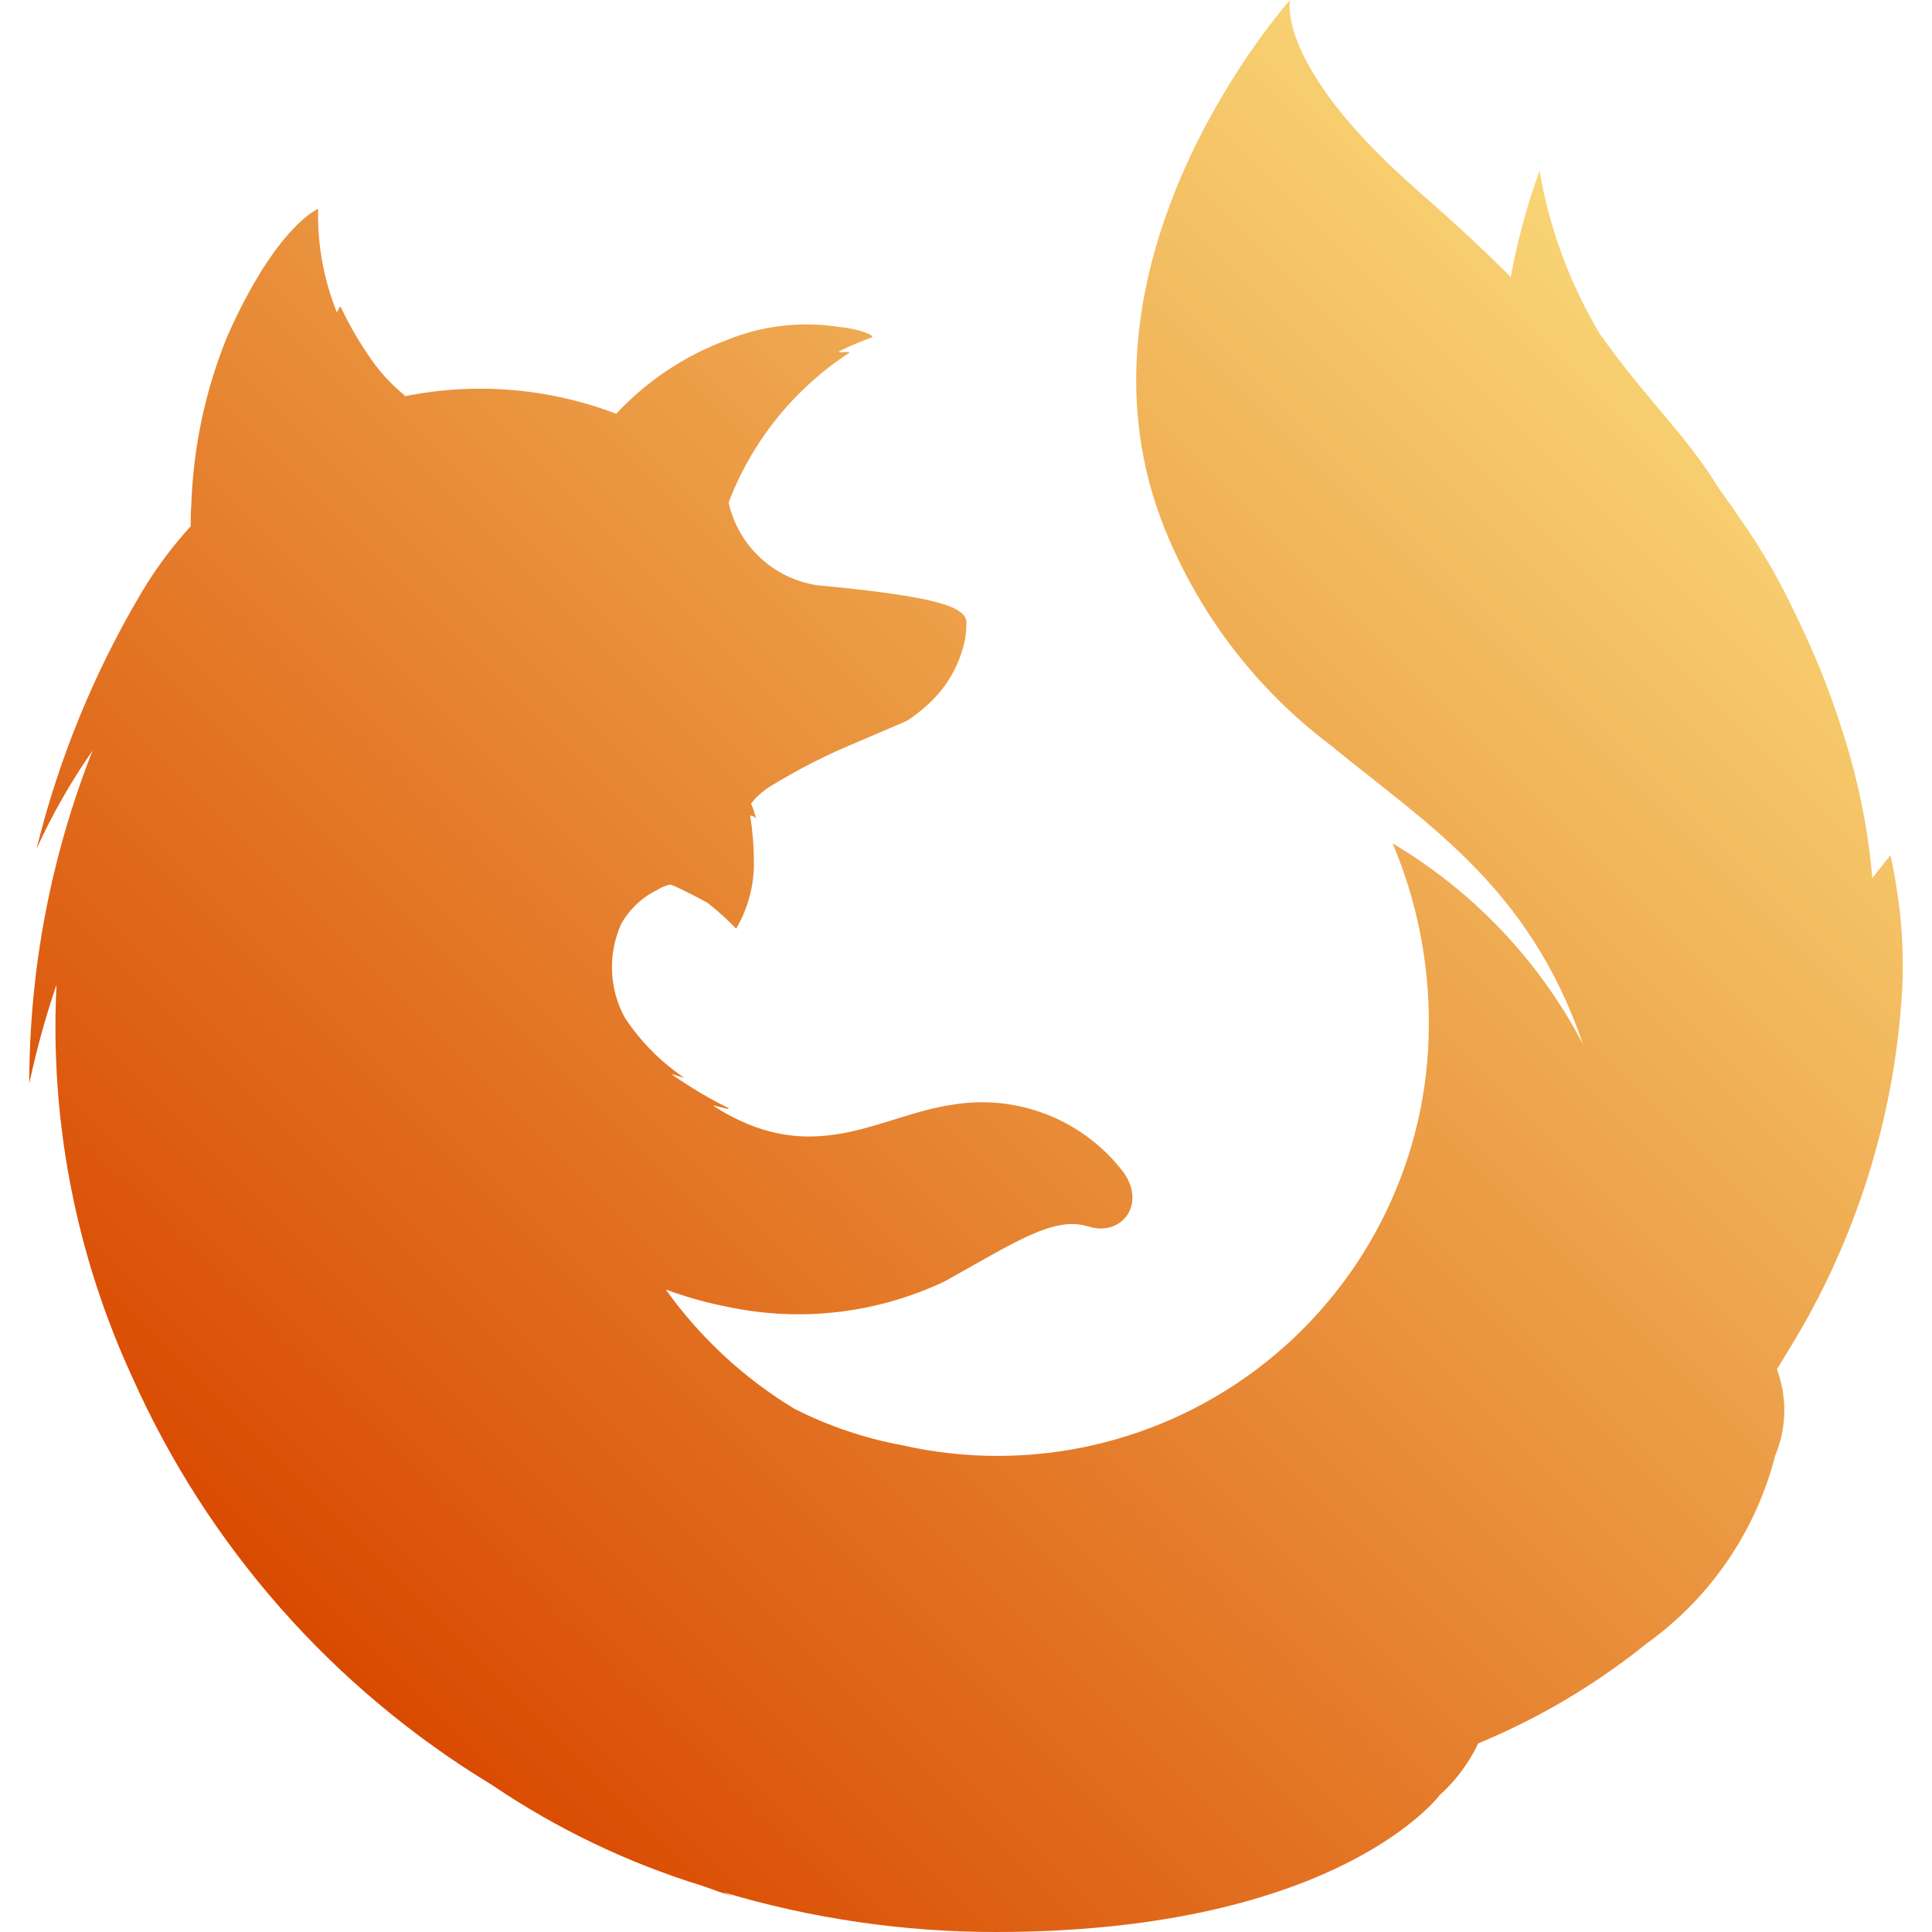
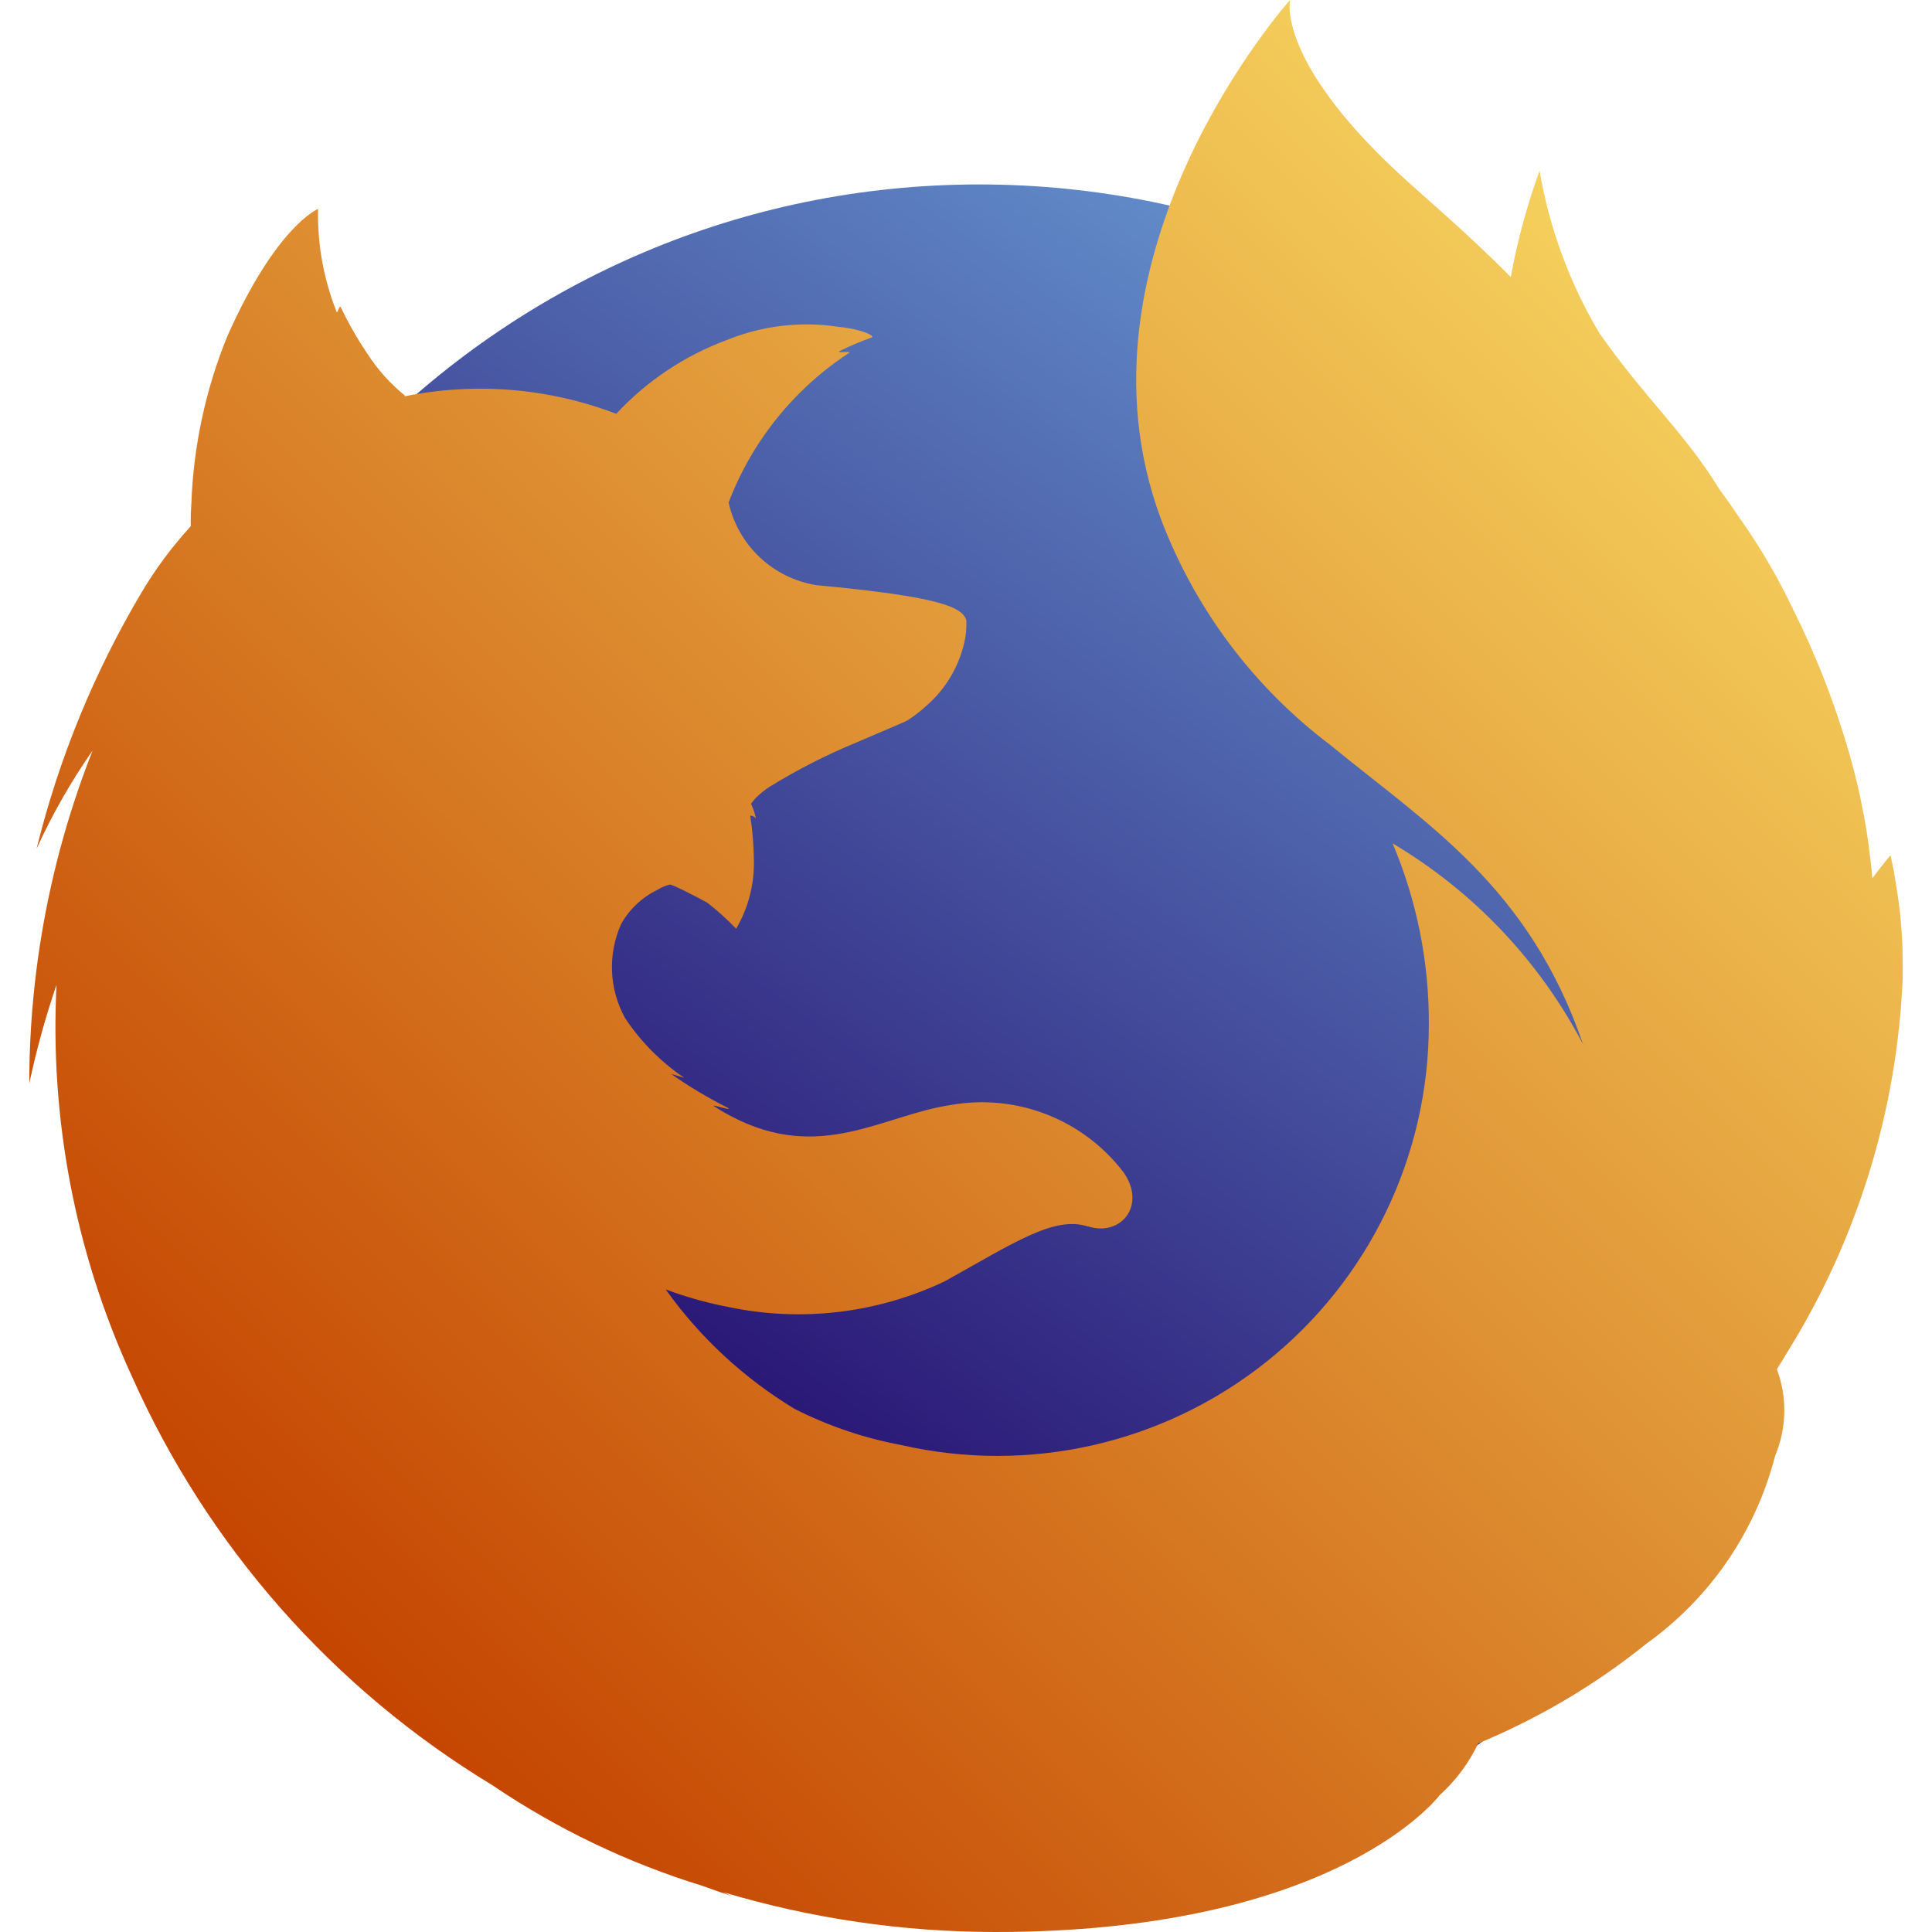
<svg xmlns="http://www.w3.org/2000/svg" version="1.1" viewBox="0 0 32 32" viewport="0 0 32 32">
  <defs>
    <linearGradient id="gradient" x1="32" x2="0" y2="32" gradientUnits="userSpaceOnUse">
-       <stop stop-color="#fff28d" offset="0" />
-       <stop stop-color="#d94900" offset=".85" />
+       <stop stop-color="#ffed70" offset="0" />
+       <stop stop-color="#c44400" offset=".85" />
      <stop stop-color="#ff5b00" offset="1" />
    </linearGradient>
+     <linearGradient id="a" x1="13.16" x2="25.69" y1="23.335" y2="5.842" gradientTransform="matrix(.99038 0 0 .99038 .15605 .1664)" gradientUnits="userSpaceOnUse">
+       <stop stop-color="#2b1977" offset="0" />
+       <stop stop-color="#6593ce" offset="1" />
+     </linearGradient>
  </defs>
+   <circle cx="16.22" cy="17.296" r="14.241" fill="url(#a)" stroke-linecap="round" stroke-width="60.41" />
  <path d="M31.4 14.627c-.044-.289-.088-.46-.088-.46s-.113.131-.3.379a10.807 10.807 0 0 0-.375-2.04 13.885 13.885 0 0 0-.94-2.418 10.077 10.077 0 0 0-.859-1.473q-.177-.264-.36-.512c-.571-.934-1.227-1.5-1.986-2.583a7.827 7.827 0 0 1-.992-2.692 10.88 10.88 0 0 0-.477 1.761c-.779-.786-1.458-1.345-1.866-1.726C21.133.978 21.367 0 21.367 0s-3.773 4.209-2.137 8.6a8.43 8.43 0 0 0 2.81 3.744c1.581 1.3 3.283 2.33 4.18 4.952a8.4 8.4 0 0 0-3.154-3.327 7.593 7.593 0 0 1 .6 3.006 7.145 7.145 0 0 1-8.736 6.96 6.576 6.576 0 0 1-1.77-.6 7.2 7.2 0 0 1-2.121-1.96l-.01-.017.126.046a6.516 6.516 0 0 0 .9.242 5.644 5.644 0 0 0 3.594-.424c1.129-.627 1.813-1.091 2.367-.908h.01c.542.172.969-.353.581-.9a2.949 2.949 0 0 0-2.846-1.114c-1.131.165-2.167.968-3.648.19a3.151 3.151 0 0 1-.278-.163c-.1-.058.318.088.221.022a7.342 7.342 0 0 1-.931-.555c-.022-.018.224.07.2.052a3.592 3.592 0 0 1-.971-.982 1.746 1.746 0 0 1-.066-1.559 1.376 1.376 0 0 1 .6-.566.7.7 0 0 1 .175-.079.254.254 0 0 1 .038-.009l.073.026c.146.067.365.177.542.275a4.5 4.5 0 0 1 .477.43 2.14 2.14 0 0 0 .294-1.122 5.173 5.173 0 0 0-.061-.751.118.118 0 0 1 .094.048.977.977 0 0 0-.079-.239v-.008s.053-.069.078-.095a1.437 1.437 0 0 1 .216-.176 10 10 0 0 1 1.469-.749c.416-.181.759-.32.83-.36a2.287 2.287 0 0 0 .294-.226 1.973 1.973 0 0 0 .661-1.143 1.6 1.6 0 0 0 .017-.178v-.105c-.06-.226-.449-.395-2.483-.586a1.778 1.778 0 0 1-1.454-1.364v.009-.016a5.153 5.153 0 0 1 1.992-2.474c.052-.042-.208.011-.156-.032a5.18 5.18 0 0 1 .532-.225c.072-.03-.21-.146-.539-.175a3.5 3.5 0 0 0-1.87.221 4.75 4.75 0 0 0-1.821 1.218 6.3 6.3 0 0 0-3.5-.291l-.01-.009h.012a2.951 2.951 0 0 1-.627-.7l-.008-.012-.014-.021a5.48 5.48 0 0 1-.237-.388 5.527 5.527 0 0 1-.176-.339c0-.008-.009-.011-.013-.012-.024 0-.041.111-.061.082v-.006a4.321 4.321 0 0 1-.304-1.698s-.685.271-1.5 2.1a8.109 8.109 0 0 0-.6 2.793c-.008.112-.011.2-.01.257v.107a6.637 6.637 0 0 0-.817 1.1 15.65 15.65 0 0 0-1.736 4.24 10.378 10.378 0 0 1 .928-1.626 15.04 15.04 0 0 0-1.049 5.514 14.257 14.257 0 0 1 .451-1.634 13.847 13.847 0 0 0 1.25 6.489 15.08 15.08 0 0 0 5.968 6.768 13.058 13.058 0 0 0 3.478 1.667c.163.059.327.117.5.173-.053-.021-.1-.044-.153-.067a15.752 15.752 0 0 0 4.506.659c5.41 0 7.2-2.06 7.36-2.266a2.738 2.738 0 0 0 .639-.858q.156-.064.316-.137l.067-.03.122-.057a11.347 11.347 0 0 0 2.284-1.43 5.511 5.511 0 0 0 2.129-3.11 1.944 1.944 0 0 0 .029-1.433q.083-.132.171-.28a12.743 12.743 0 0 0 1.913-6.2v-.184a7.762 7.762 0 0 0-.115-1.388z" fill="url(#gradient)" />
</svg>
